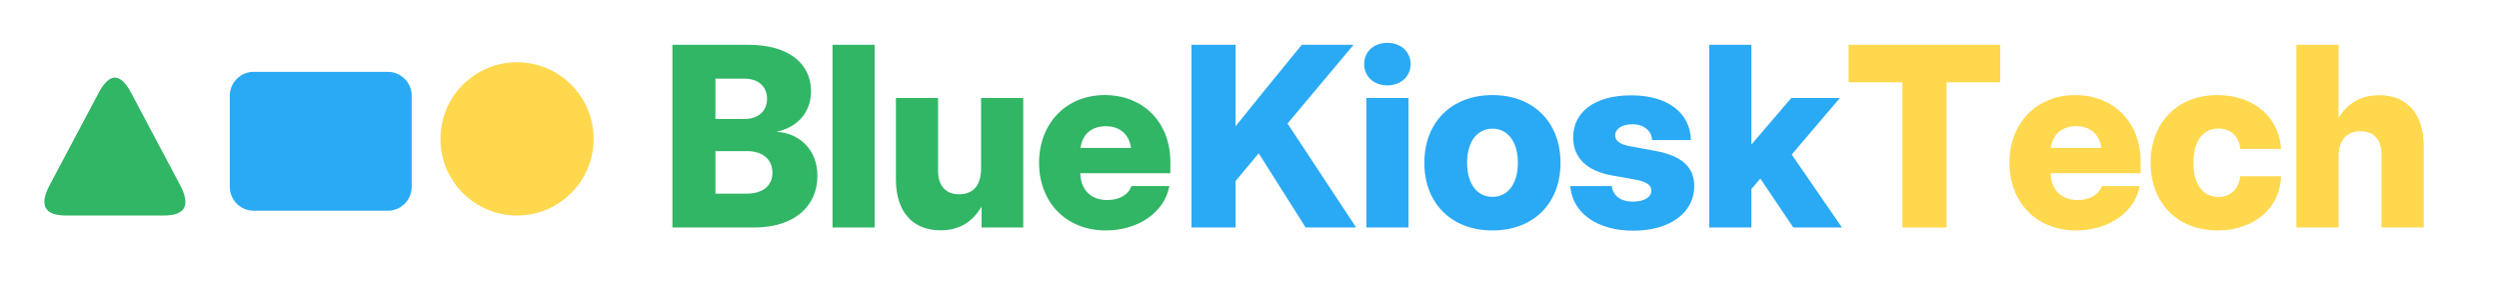
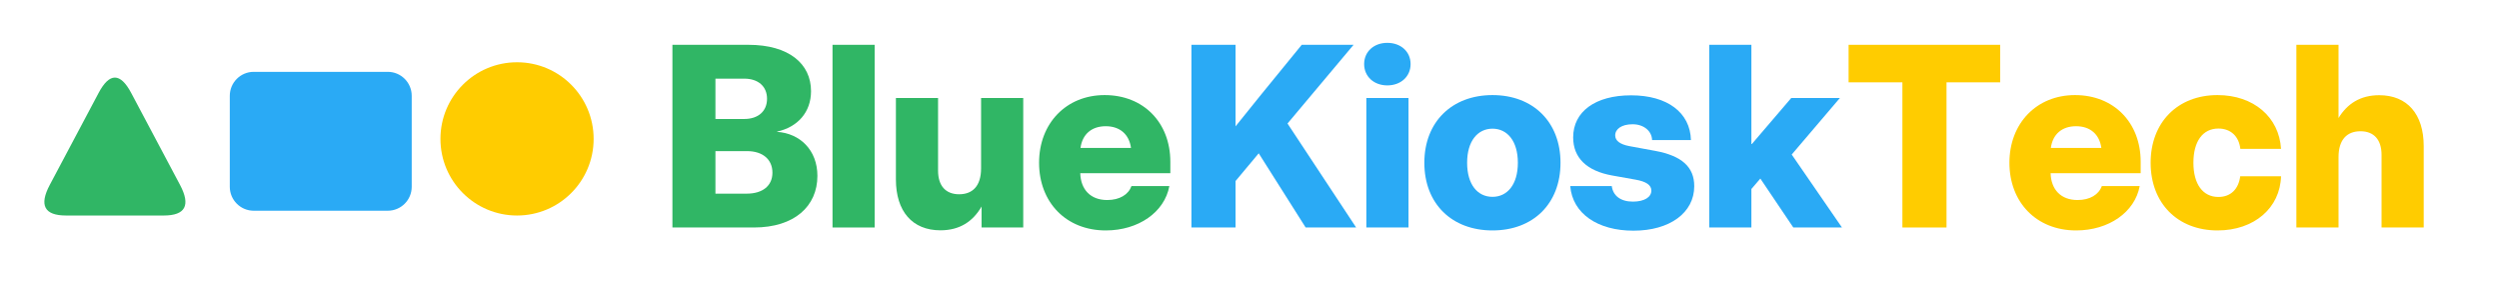
<svg xmlns="http://www.w3.org/2000/svg" viewBox="0 0 522 64" role="img" aria-labelledby="logo-title">
  <path d="M20.60 19.40 Q24 13 27.40 19.40 L37.60 38.60 Q41 45 34.20 45 L13.80 45 Q7 45 10.40 38.60 Z" fill="#30B665" />
  <rect x="48" y="15" width="38" height="29" rx="5" fill="#2AAAF5" />
-   <circle cx="108" cy="29" r="16" fill="#FFD84D" />
+   <circle cx="108" cy="29" r="16" fill="#FFCC00" />
  <g fill="#30B665">
    <path d="M96 0H761C1092 0 1279 174 1279 421C1279 632 1136 768 950 780V782C1118 819 1227 940 1227 1112C1227 1335 1047 1490 716 1490H96ZM447 276V623H704C833 623 912 555 912 447C912 340 832 276 702 276ZM447 885V1214H682C797 1214 868 1150 868 1050C868 949 797 885 682 885Z" transform="translate(138.000,47.500) scale(0.0256,-0.0256)" />
    <path d="M440 1490H96V0H440Z" transform="translate(171.440,47.500) scale(0.0256,-0.0256)" />
    <path d="M459 -23C618 -23 725 50 795 171V0H1135V1056H791V482C791 338 721 271 612 271C503 271 440 339 440 464V1056H96V392C96 132 230 -23 459 -23Z" transform="translate(184.682,47.500) scale(0.0256,-0.0256)" />
    <path d="M596 -24C863 -24 1076 125 1115 338H806C781 268 709 224 608 224C472 224 392 309 388 443H1123V536C1123 856 904 1080 587 1080C274 1080 52 850 52 528C52 206 272 -24 596 -24ZM390 649C405 760 480 826 596 826C711 826 787 760 802 649Z" transform="translate(215.715,47.500) scale(0.0256,-0.0256)" />
  </g>
  <g fill="#2AAAF5">
    <path d="M96 0H456V379L645 605L1028 0H1440L880 848L1419 1490H996L663 1082C594 996 525 911 456 825V1490H96Z" transform="translate(246.413,47.500) scale(0.0256,-0.0256)" />
    <path d="M96 0H440V1056H96ZM267 1159C378 1159 457 1232 457 1333C457 1434 378 1506 267 1506C157 1506 78 1434 78 1333C78 1232 157 1159 267 1159Z" transform="translate(282.950,47.500) scale(0.0256,-0.0256)" />
    <path d="M608 -24C939 -24 1163 193 1163 528C1163 861 939 1080 608 1080C277 1080 52 861 52 528C52 193 277 -24 608 -24ZM608 250C487 250 401 349 401 528C401 706 488 806 608 806C728 806 815 706 815 528C815 349 728 250 608 250Z" transform="translate(296.192,47.500) scale(0.0256,-0.0256)" />
    <path d="M562 -26C858 -26 1058 120 1058 337C1058 494 956 585 739 625L527 664C454 678 413 707 413 751C413 803 465 842 555 842C646 842 712 787 714 713H1031C1025 938 838 1078 543 1078C249 1078 70 944 70 735C70 568 181 461 389 424L580 390C664 375 708 347 708 301C708 248 652 211 557 211C456 211 395 260 385 338H46C65 113 270 -26 562 -26Z" transform="translate(326.816,47.500) scale(0.0256,-0.0256)" />
    <path d="M96 0H440V314L513 399L782 0H1179L769 595L1162 1056H765L444 681H440V1490H96Z" transform="translate(354.573,47.500) scale(0.0256,-0.0256)" />
  </g>
-   <g fill="#FFD84D">
+   <g fill="#FFCC00">
    <path d="M42 1184H481V0H841V1184H1279V1490H42Z" transform="translate(385.066,47.500) scale(0.0256,-0.0256)" />
    <path d="M596 -24C863 -24 1076 125 1115 338H806C781 268 709 224 608 224C472 224 392 309 388 443H1123V536C1123 856 904 1080 587 1080C274 1080 52 850 52 528C52 206 272 -24 596 -24ZM390 649C405 760 480 826 596 826C711 826 787 760 802 649Z" transform="translate(418.403,47.500) scale(0.0256,-0.0256)" />
    <path d="M598 -24C897 -24 1109 160 1116 418H783C770 315 707 249 605 249C477 249 401 355 401 528C401 701 476 807 605 807C707 807 773 742 784 641H1116C1101 900 892 1080 598 1080C271 1080 52 856 52 528C52 199 271 -24 598 -24Z" transform="translate(447.901,47.500) scale(0.0256,-0.0256)" />
    <path d="M440 574C440 718 510 785 619 785C728 785 791 717 791 592V0H1135V664C1135 924 1001 1079 772 1079C617 1079 511 1009 440 893V1490H96V0H440Z" transform="translate(477.219,47.500) scale(0.0256,-0.0256)" />
  </g>
</svg>
